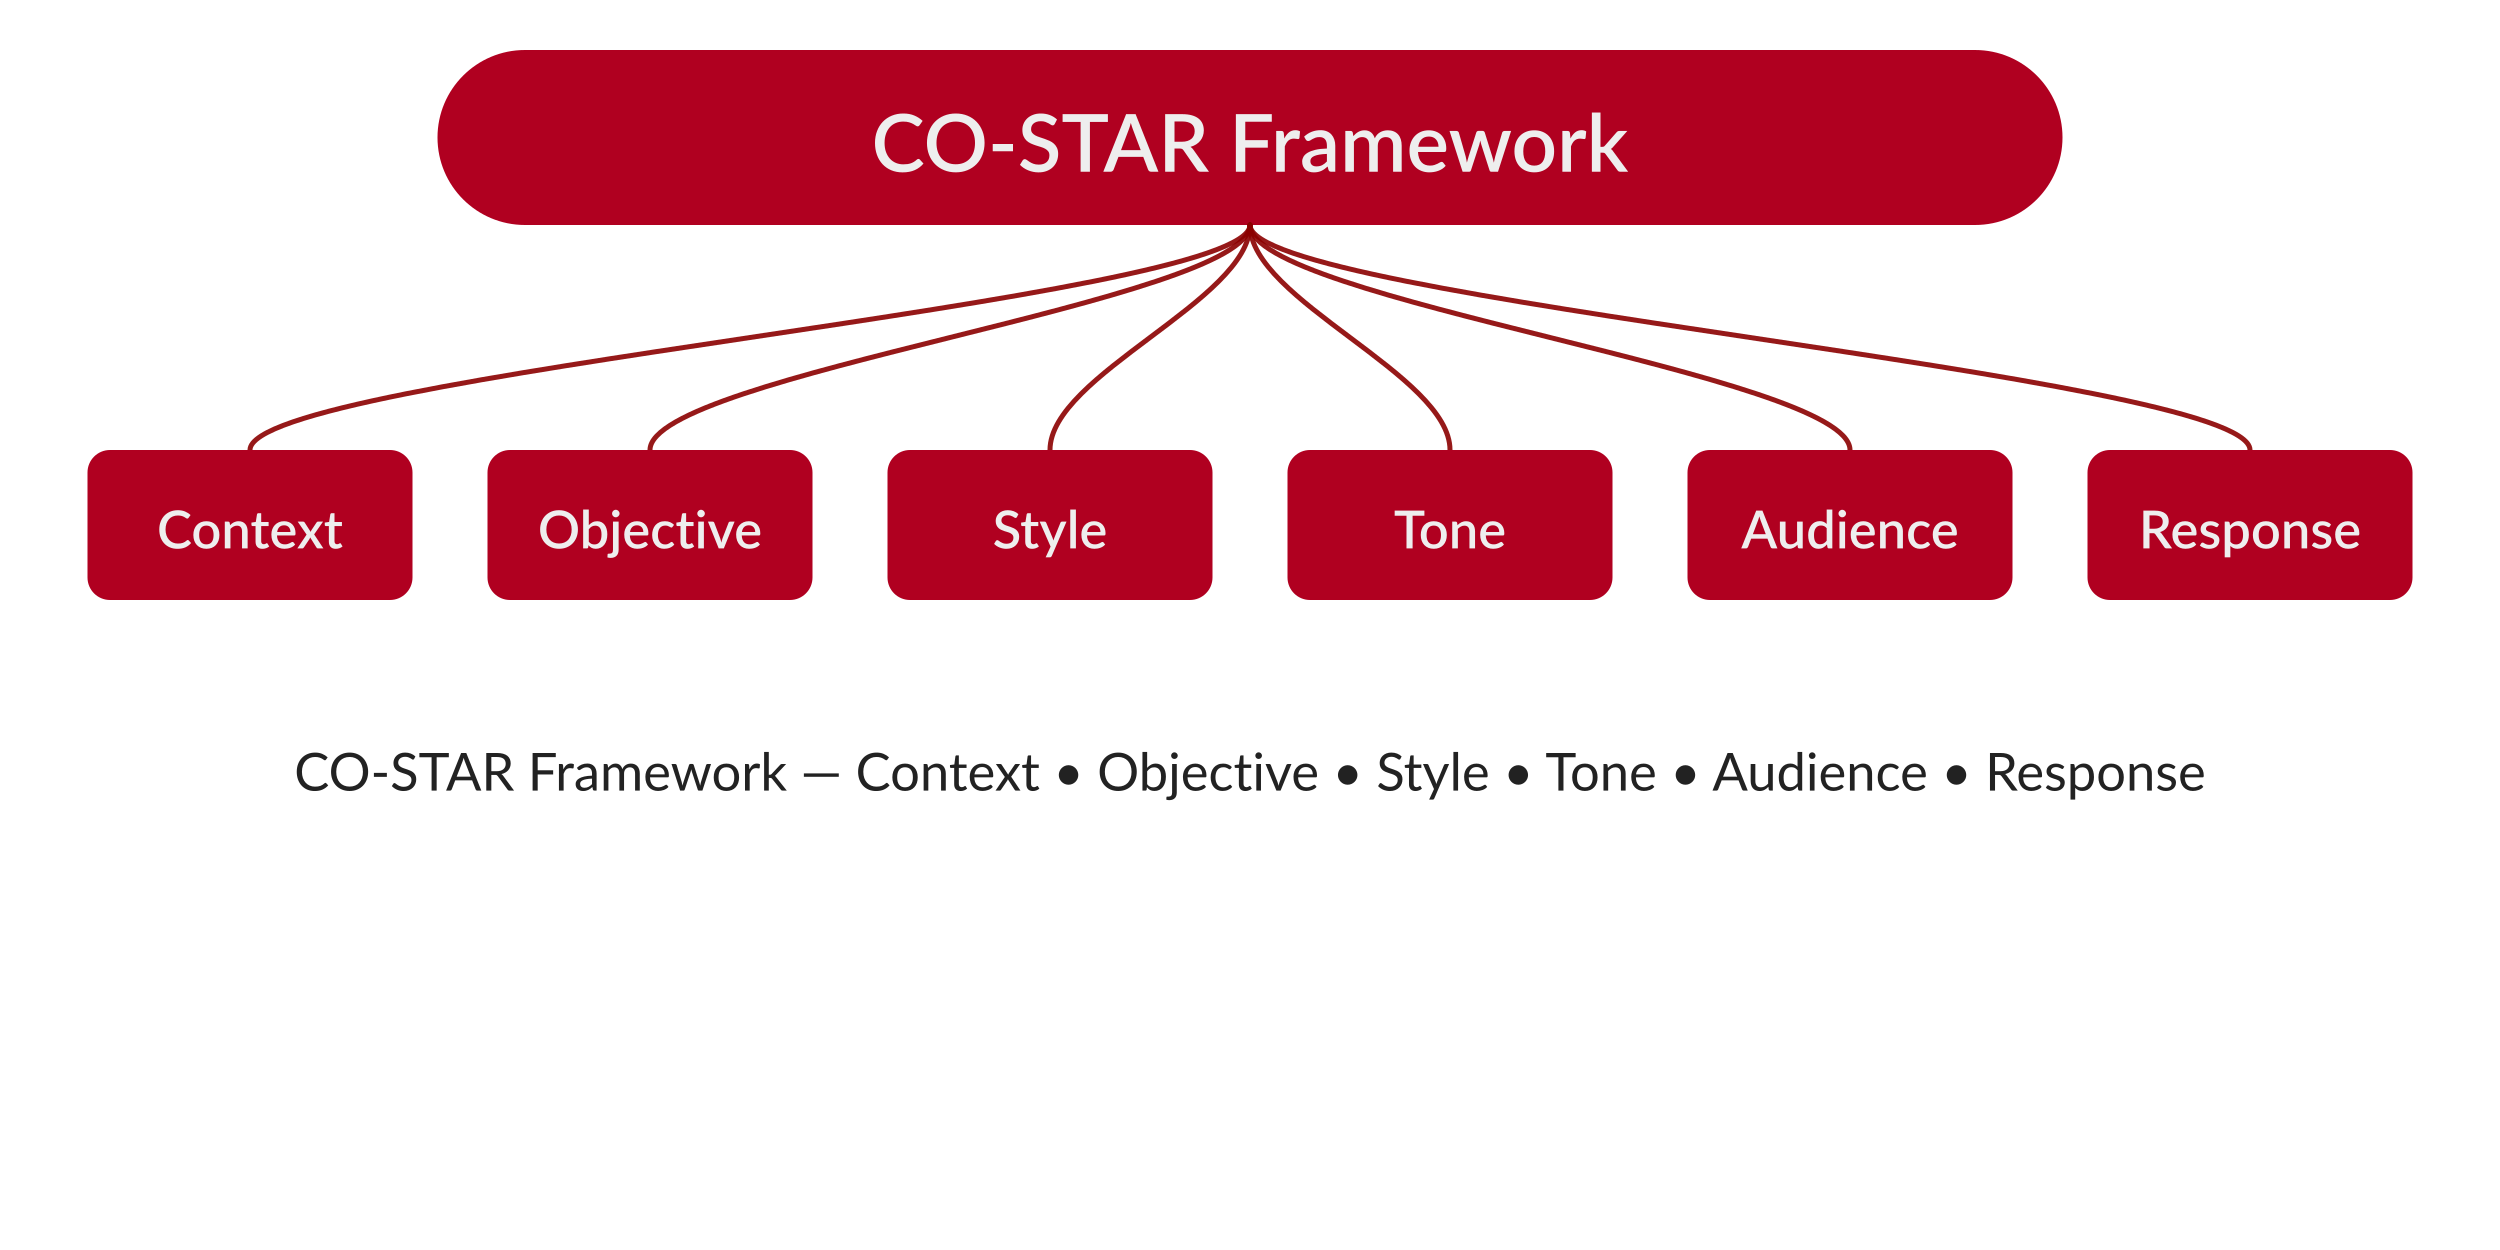
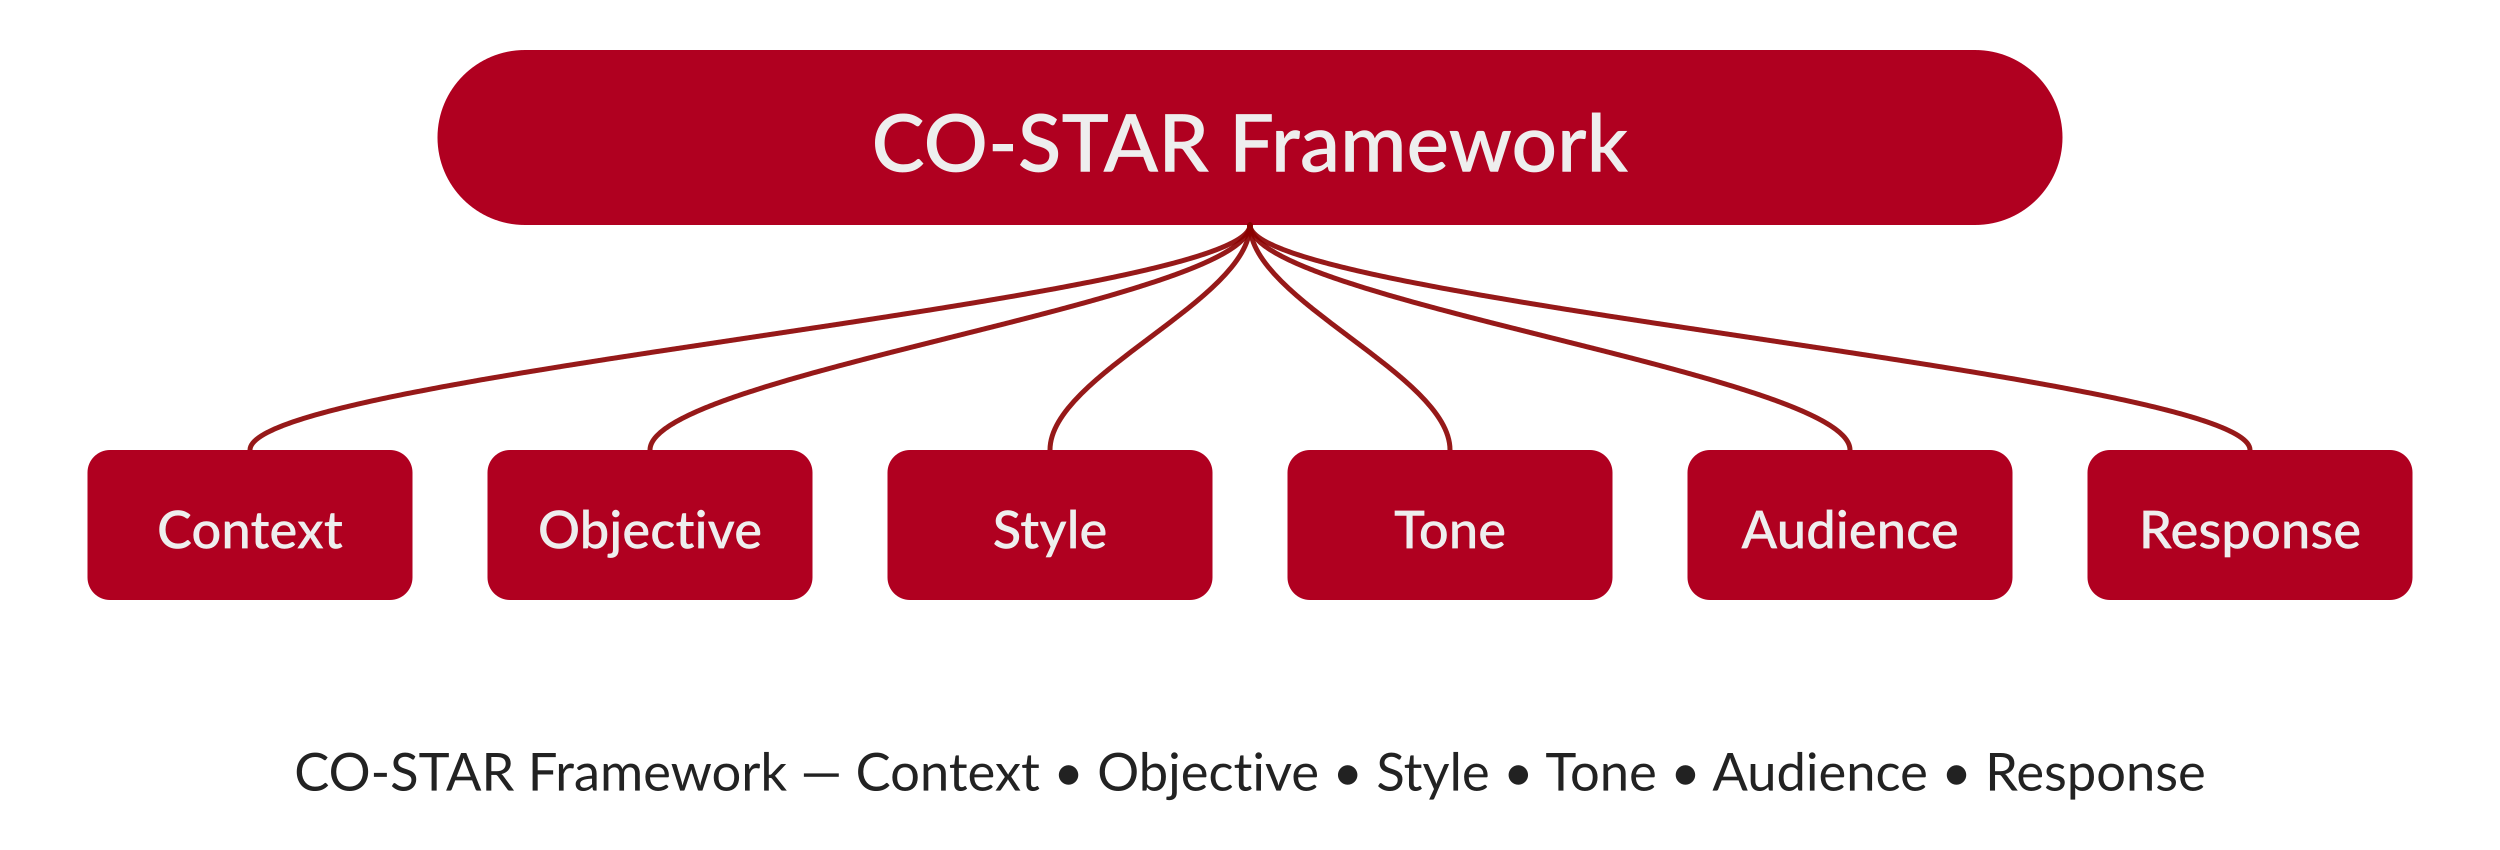
- <svg xmlns="http://www.w3.org/2000/svg" width="2000" height="1000" viewBox="0 0 2000 1000" role="img" aria-labelledby="title desc">
+ <svg xmlns="http://www.w3.org/2000/svg" width="2000" height="680" viewBox="0 0 2000 680" role="img" aria-labelledby="title desc">
  <defs>
    <style>
      .header { fill: #b00020; }
      .header-text { fill: #eeeeee; font-family: Lato, 'Segoe UI', Inter, system-ui, -apple-system, Roboto, 'Helvetica Neue', Arial; font-weight:600; }
      .node { fill: #b00020; }
      .node-text { fill:#eeeeee; font-family: Lato, 'Segoe UI', Inter, system-ui, -apple-system, Roboto, 'Helvetica Neue', Arial; font-weight:600; }
      .connector { fill:none; stroke:#8b0000; stroke-width:4; stroke-linecap:round; stroke-linejoin:round; opacity:0.9; }
      .caption { fill:#222; font-family: Lato, 'Segoe UI', Inter, system-ui, -apple-system, Roboto, 'Helvetica Neue', Arial; font-weight:400; }
    </style>
  </defs>
  <rect width="100%" height="100%" fill="transparent" />
  <g transform="translate(1000,110)">
    <rect class="header" x="-650" y="-70" width="1300" height="140" rx="70" ry="70" />
    <text class="header-text" x="0" y="8" font-size="64px" text-anchor="middle" dominant-baseline="middle">CO-STAR Framework</text>
  </g>
  <g id="connectors">
    <path class="connector" d="M1000 180 C1000 240 200 300 200 360" />
    <path class="connector" d="M1000 180 C1000 240 520 300 520 360" />
    <path class="connector" d="M1000 180 C1000 240 840 300 840 360" />
    <path class="connector" d="M1000 180 C1000 240 1160 300 1160 360" />
    <path class="connector" d="M1000 180 C1000 240 1480 300 1480 360" />
    <path class="connector" d="M1000 180 C1000 240 1800 300 1800 360" />
  </g>
  <g id="nodes">
    <g transform="translate(200,420)">
      <rect class="node" x="-130" y="-60" width="260" height="120" rx="18" ry="18" />
      <text class="node-text" x="0" y="6" font-size="42px" text-anchor="middle" dominant-baseline="middle">Context</text>
    </g>
    <g transform="translate(520,420)">
      <rect class="node" x="-130" y="-60" width="260" height="120" rx="18" ry="18" />
      <text class="node-text" x="0" y="6" font-size="42px" text-anchor="middle" dominant-baseline="middle">Objective</text>
    </g>
    <g transform="translate(840,420)">
      <rect class="node" x="-130" y="-60" width="260" height="120" rx="18" ry="18" />
      <text class="node-text" x="0" y="6" font-size="42px" text-anchor="middle" dominant-baseline="middle">Style</text>
    </g>
    <g transform="translate(1160,420)">
      <rect class="node" x="-130" y="-60" width="260" height="120" rx="18" ry="18" />
      <text class="node-text" x="0" y="6" font-size="42px" text-anchor="middle" dominant-baseline="middle">Tone</text>
    </g>
    <g transform="translate(1480,420)">
      <rect class="node" x="-130" y="-60" width="260" height="120" rx="18" ry="18" />
      <text class="node-text" x="0" y="6" font-size="42px" text-anchor="middle" dominant-baseline="middle">Audience</text>
    </g>
    <g transform="translate(1800,420)">
      <rect class="node" x="-130" y="-60" width="260" height="120" rx="18" ry="18" />
      <text class="node-text" x="0" y="6" font-size="42px" text-anchor="middle" dominant-baseline="middle">Response</text>
    </g>
  </g>
  <text class="caption" x="1000" y="620" font-size="42px" text-anchor="middle" dominant-baseline="middle">CO-STAR Framework — Context • Objective • Style • Tone • Audience • Response</text>
</svg>
